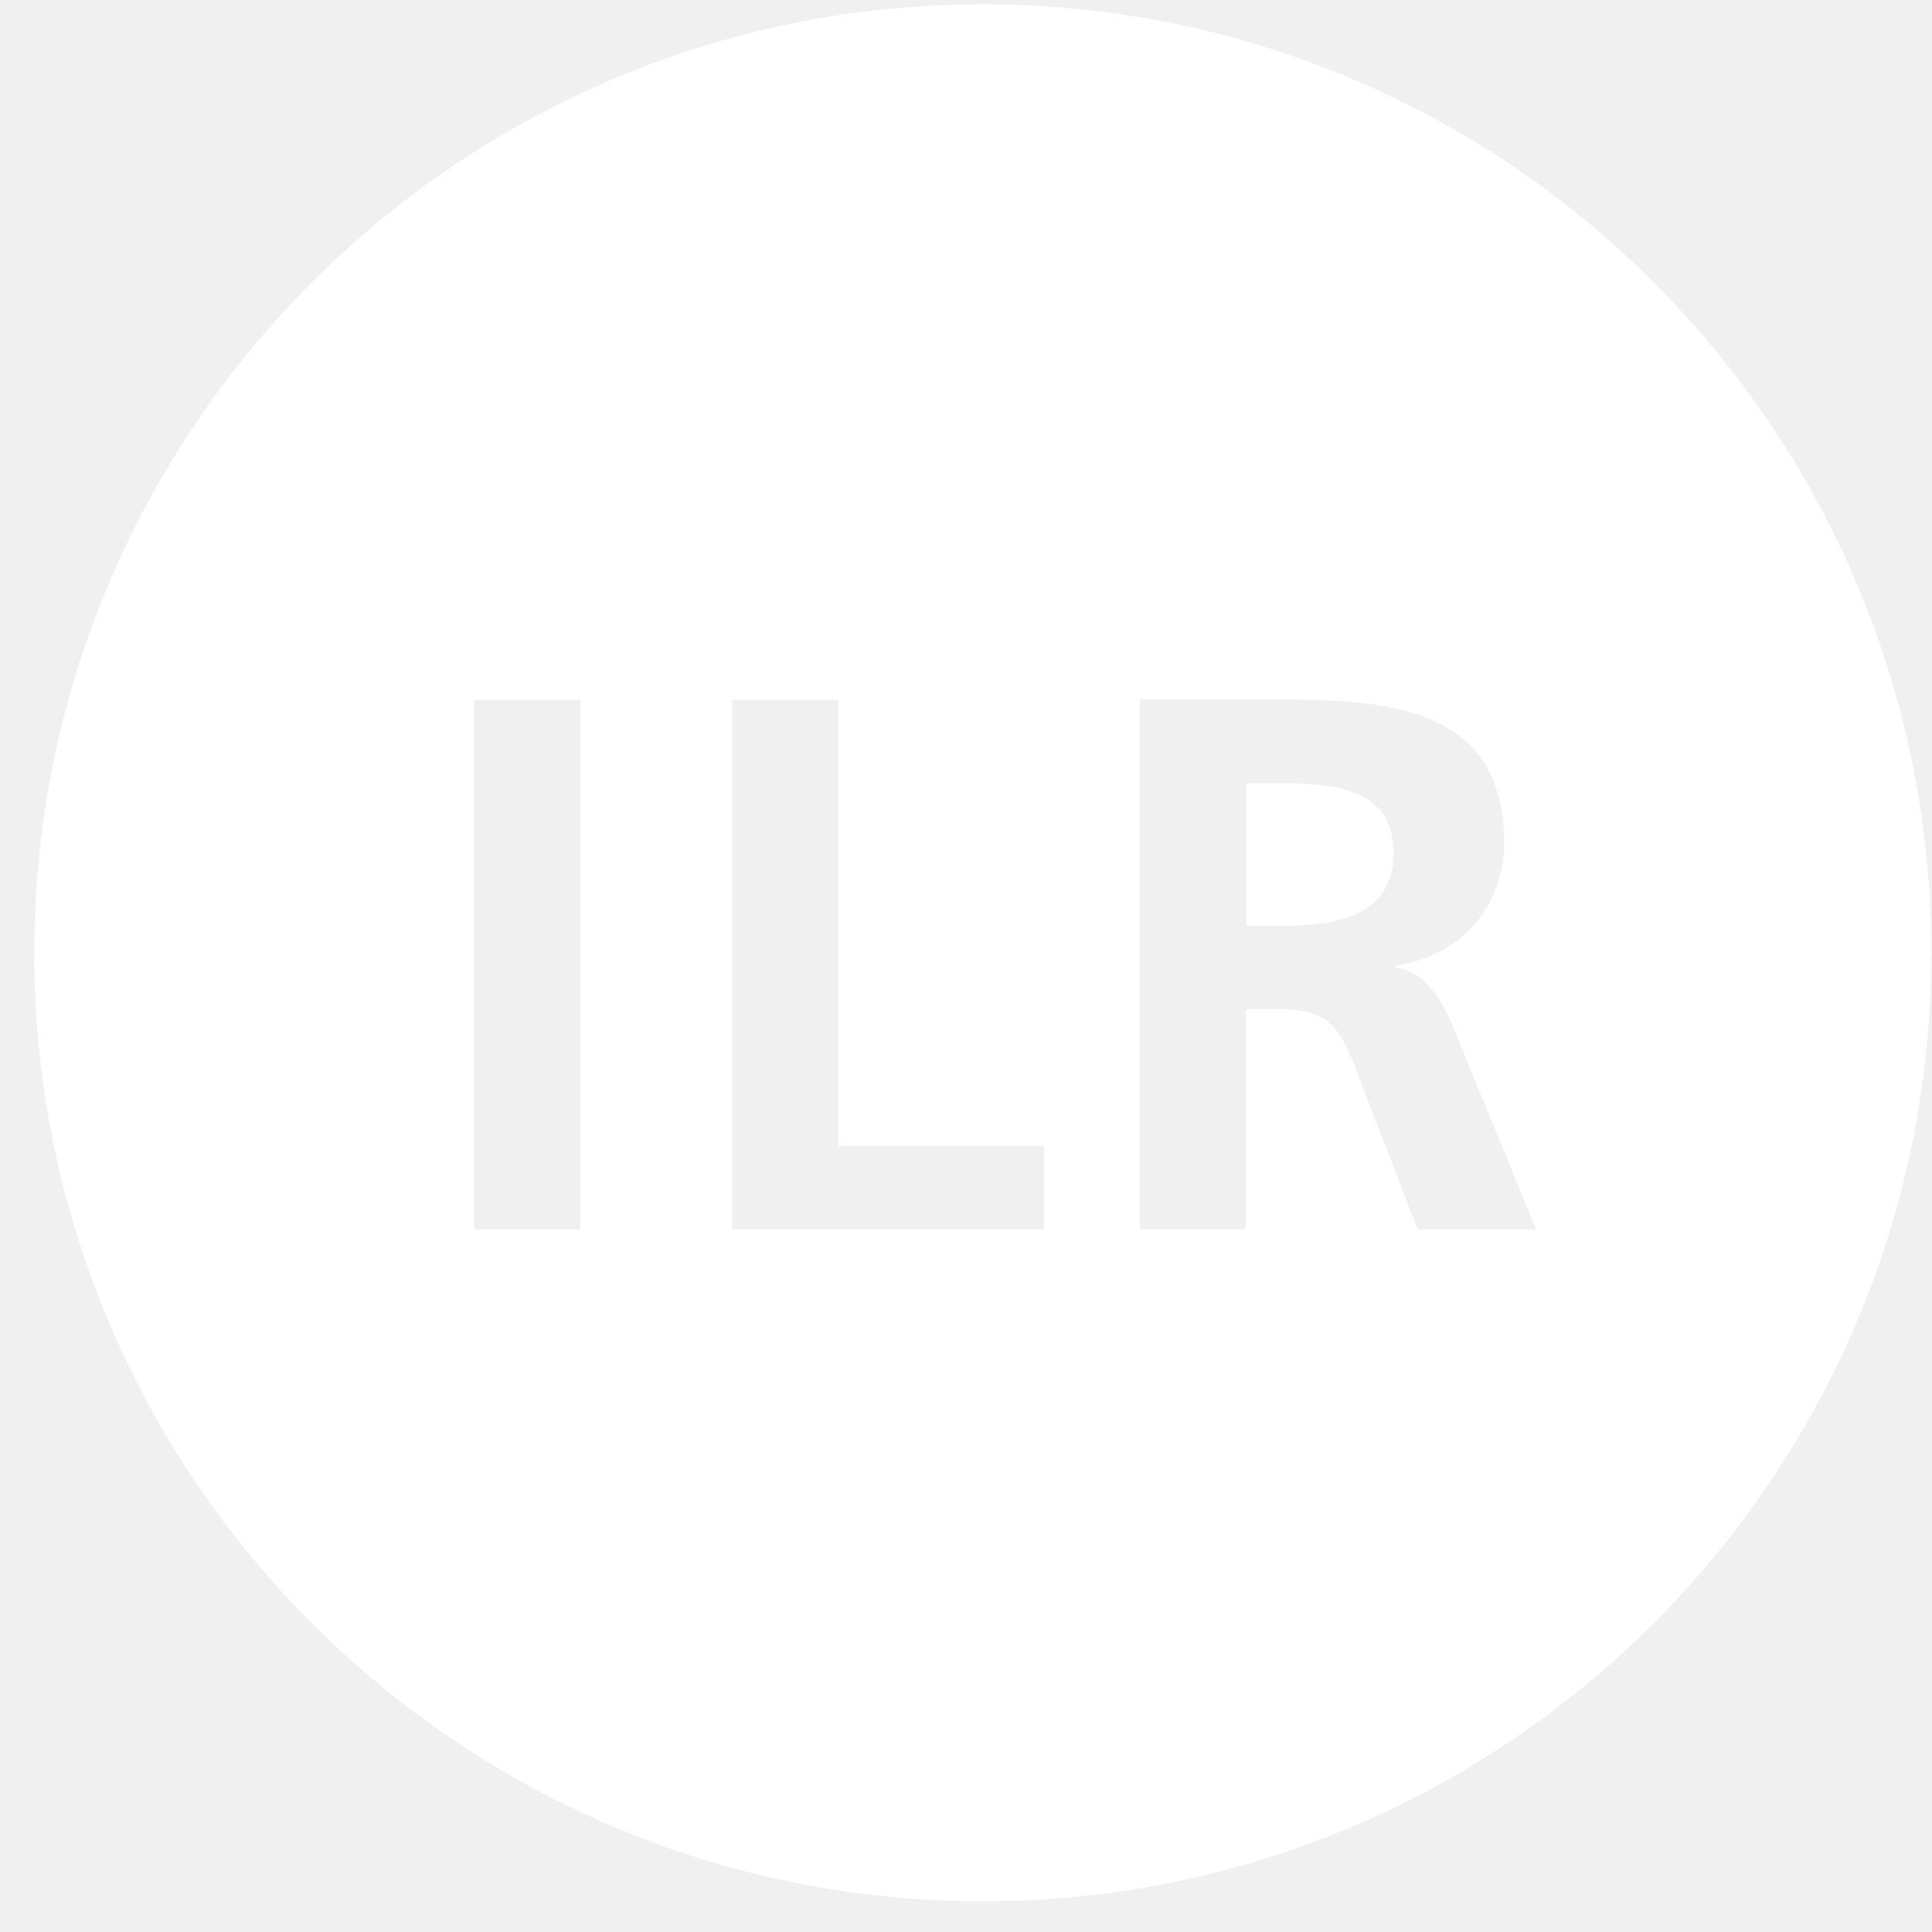
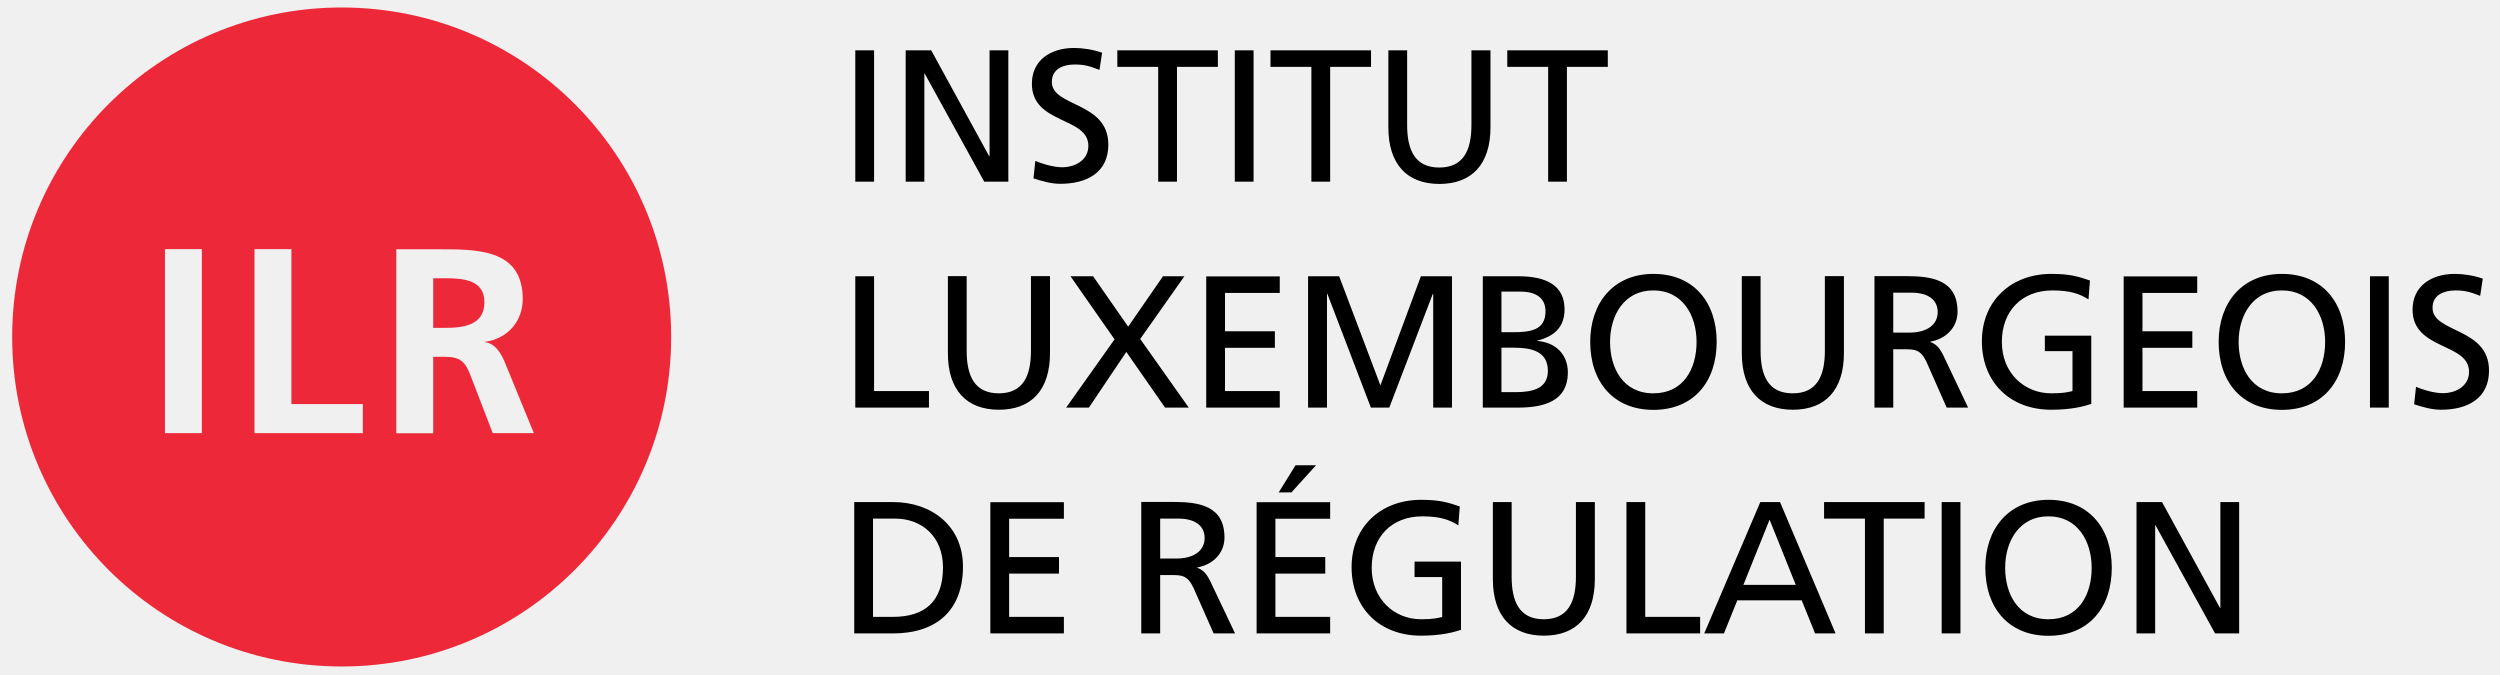
- <svg xmlns="http://www.w3.org/2000/svg" width="53" height="53" viewBox="0 0 53 53" fill="none">
-   <path d="M52.98 26.138C52.98 11.768 41.33 0.118 26.96 0.118C12.59 0.118 0.94 11.768 0.94 26.138C0.94 40.508 12.59 52.158 26.96 52.158C41.33 52.158 52.98 40.508 52.98 26.138ZM15.92 33.728H13.01V19.198H15.92V33.728ZM28.64 33.728H20.09V19.198H23V31.438H28.64V33.728ZM38.27 26.508V26.548C39.06 26.608 39.52 27.398 39.81 28.048L42.14 33.728H38.89L37.14 29.188C36.72 28.108 36.35 27.688 35.12 27.688H34.18V33.718H31.27V19.188H34.41C37.53 19.188 41.26 19.088 41.26 23.118C41.26 24.828 40.12 26.238 38.26 26.488M38.23 23.388C38.23 21.638 36.61 21.488 35.15 21.488H34.19V25.398H35.15C36.59 25.398 38.23 25.188 38.23 23.378" fill="white" />
+ <svg xmlns="http://www.w3.org/2000/svg" width="189" height="51" viewBox="0 0 189 51" fill="none">
+   <path d="M50.74 25.476C50.74 11.716 39.59 0.566 25.83 0.566C12.07 0.566 0.92 11.716 0.92 25.476C0.92 39.236 12.07 50.386 25.83 50.386C39.59 50.386 50.74 39.236 50.74 25.476ZM15.26 32.746H12.47V18.836H15.26V32.746ZM27.43 32.746H19.24V18.836H22.03V30.546H27.43V32.746ZM36.66 25.836V25.876C37.42 25.936 37.86 26.696 38.13 27.306L40.36 32.746H37.25L35.58 28.406C35.18 27.366 34.82 26.976 33.65 26.976H32.75V32.756H29.96V18.846H32.97C35.96 18.846 39.52 18.746 39.52 22.616C39.52 24.246 38.42 25.606 36.65 25.846L36.66 25.836ZM36.62 22.846C36.62 21.176 35.07 21.036 33.67 21.036H32.75V24.786H33.67C35.04 24.786 36.62 24.586 36.62 22.856V22.846Z" fill="#ED2939" />
+   <path d="M64.58 47.886H67.51C70.779 47.886 72.8 46.166 72.8 42.836C72.8 39.776 70.45 37.956 67.51 37.956H64.58V47.886ZM66 39.206H67.66C69.71 39.206 71.29 40.576 71.29 42.896C71.29 45.456 69.94 46.636 67.49 46.636H66V39.206ZM74.87 47.886H80.43V46.636H76.29V43.366H80.06V42.116H76.29V39.216H80.43V37.966H74.87V47.896V47.886ZM86.29 47.886H87.71V43.476H88.56C89.31 43.476 89.78 43.476 90.23 44.446L91.75 47.886H93.37L91.49 43.926C91.18 43.316 90.96 43.106 90.52 42.926V42.896C91.67 42.696 92.57 41.846 92.57 40.636C92.57 38.256 90.68 37.946 88.71 37.946H86.28V47.876L86.29 47.886ZM87.71 39.206H89.08C90.39 39.206 91.07 39.776 91.07 40.676C91.07 41.626 90.27 42.226 88.92 42.226H87.71V39.206ZM95 47.886H100.56V46.636H96.42V43.366H100.19V42.116H96.42V39.216H100.56V37.966H95V47.896V47.886ZM97.63 37.226L99.49 35.176H97.94L96.67 37.226H97.63ZM110.35 38.286C109.53 38.006 108.89 37.786 107.43 37.786C104.4 37.786 102.18 39.816 102.18 42.876C102.18 45.936 104.27 48.056 107.42 48.056C108.97 48.056 109.91 47.796 110.45 47.616V42.456H106.94V43.626H109.03V46.646C108.68 46.716 108.42 46.816 107.44 46.816C105.38 46.816 103.7 45.266 103.7 42.926C103.7 40.586 105.22 39.036 107.52 39.036C108.8 39.036 109.55 39.266 110.25 39.716L110.36 38.276L110.35 38.286ZM119.14 37.956V43.596C119.14 45.506 118.54 46.816 116.71 46.816C114.88 46.816 114.28 45.506 114.28 43.596V37.956H112.86V43.776C112.86 46.566 114.27 48.056 116.72 48.056C119.17 48.056 120.57 46.566 120.57 43.776V37.956H119.14ZM122.95 47.886H128.53V46.636H124.38V37.956H122.96V47.886H122.95ZM128.84 47.886H130.33L131.34 45.386H136.21L137.22 47.886H138.77L134.57 37.956H133.08L128.84 47.886ZM135.76 44.216H131.8L133.78 39.286L135.76 44.216ZM140.99 47.886H142.41V39.206H145.5V37.956H137.9V39.206H140.99V47.886ZM146.79 47.886H148.21V37.956H146.79V47.886ZM151.59 42.926C151.59 40.906 152.67 39.026 154.86 39.036C157.05 39.026 158.13 40.896 158.13 42.926C158.13 44.956 157.15 46.816 154.86 46.816C152.57 46.816 151.59 44.906 151.59 42.926ZM150.09 42.926C150.09 45.946 151.84 48.066 154.87 48.066C157.9 48.066 159.65 45.946 159.65 42.926C159.65 39.906 157.89 37.786 154.87 37.786C151.85 37.786 150.09 39.976 150.09 42.926ZM161.51 47.886H162.93V39.716H162.96L167.46 47.886H169.28V37.956H167.86V45.956H167.83L163.45 37.956H161.52V47.886H161.51Z" fill="black" />
+   <path d="M64.65 30.816H70.23V29.566H66.08V20.886H64.66V30.816H64.65ZM77.94 20.876V26.516C77.94 28.426 77.34 29.736 75.51 29.736C73.68 29.736 73.08 28.426 73.08 26.516V20.876H71.66V26.696C71.66 29.486 73.07 30.976 75.52 30.976C77.97 30.976 79.38 29.486 79.38 26.696V20.876H77.94ZM82.32 30.816L85.15 26.606L88.08 30.816H89.87L86.2 25.626L89.54 20.886H87.92L85.29 24.696L82.64 20.886H80.93L84.26 25.656L80.6 30.816H82.32ZM91.19 30.816H96.75V29.566H92.61V26.296H96.38V25.046H92.61V22.146H96.75V20.896H91.19V30.826V30.816ZM100.32 30.816V22.216H100.35L103.64 30.816H105.03L108.32 22.216H108.35V30.816H109.77V20.886H107.42L104.36 29.136L101.24 20.886H98.89V30.816H100.32ZM112.09 30.816H114.74C116.76 30.816 118.53 30.306 118.53 28.166C118.53 26.766 117.58 25.886 116.23 25.776V25.746C117.48 25.436 118.28 24.746 118.28 23.386C118.28 21.546 116.86 20.886 114.79 20.886H112.1V30.816H112.09ZM113.51 26.286H114.44C115.66 26.286 117.02 26.496 117.02 28.036C117.02 29.376 115.87 29.646 114.58 29.646H113.51V26.286ZM113.51 22.046H115C115.83 22.046 116.84 22.346 116.84 23.526C116.84 24.996 115.67 25.116 114.29 25.116H113.51V22.036V22.046ZM121.72 25.846C121.72 23.826 122.8 21.946 124.99 21.956C127.18 21.946 128.26 23.816 128.26 25.846C128.26 27.876 127.28 29.736 124.99 29.736C122.7 29.736 121.72 27.826 121.72 25.846ZM120.22 25.846C120.22 28.866 121.97 30.986 125 30.986C128.03 30.986 129.78 28.866 129.78 25.846C129.78 22.826 128.02 20.706 125 20.706C121.98 20.706 120.22 22.896 120.22 25.846ZM137.96 20.876V26.516C137.96 28.426 137.36 29.736 135.53 29.736C133.7 29.736 133.1 28.426 133.1 26.516V20.876H131.68V26.696C131.68 29.486 133.09 30.976 135.54 30.976C137.99 30.976 139.4 29.486 139.4 26.696V20.876H137.96ZM141.71 30.816H143.13V26.406H143.98C144.74 26.406 145.2 26.406 145.65 27.376L147.17 30.816H148.79L146.91 26.856C146.6 26.246 146.38 26.036 145.94 25.856V25.826C147.09 25.626 147.99 24.776 147.99 23.566C147.99 21.186 146.1 20.876 144.14 20.876H141.71V30.816ZM143.13 22.126H144.5C145.81 22.126 146.49 22.696 146.49 23.596C146.49 24.546 145.69 25.146 144.34 25.146H143.13V22.126ZM158 21.206C157.17 20.926 156.53 20.706 155.08 20.706C152.05 20.706 149.83 22.736 149.83 25.796C149.83 28.856 151.92 30.976 155.07 30.976C156.62 30.976 157.56 30.716 158.1 30.536V25.376H154.59V26.546H156.68V29.566C156.32 29.636 156.07 29.736 155.08 29.736C153.02 29.736 151.34 28.186 151.34 25.846C151.34 23.506 152.86 21.956 155.16 21.956C156.44 21.956 157.19 22.186 157.89 22.636L158 21.196V21.206ZM160.55 30.816H166.11V29.566H161.97V26.296H165.74V25.046H161.97V22.146H166.11V20.896H160.55V30.826V30.816ZM169.24 25.846C169.24 23.826 170.32 21.946 172.51 21.956C174.7 21.946 175.78 23.816 175.78 25.846C175.78 27.876 174.8 29.736 172.51 29.736C170.22 29.736 169.24 27.826 169.24 25.846ZM167.73 25.846C167.73 28.866 169.48 30.986 172.51 30.986C175.54 30.986 177.29 28.866 177.29 25.846C177.29 22.826 175.53 20.706 172.51 20.706C169.49 20.706 167.73 22.896 167.73 25.846ZM179.17 30.816H180.59V20.886H179.17V30.816ZM187.7 21.066C187.02 20.826 186.23 20.706 185.58 20.706C183.79 20.706 182.39 21.646 182.39 23.406C182.39 26.496 186.66 25.886 186.66 28.106C186.66 29.276 185.52 29.726 184.71 29.726C183.98 29.726 183.13 29.446 182.65 29.246L182.51 30.566C183.16 30.776 183.85 30.976 184.54 30.976C186.53 30.976 188.17 30.136 188.17 28.016C188.17 24.746 183.9 25.186 183.9 23.276C183.9 22.236 184.84 21.956 185.64 21.956C186.38 21.956 186.78 22.086 187.5 22.366L187.7 21.056V21.066Z" fill="black" />
+   <path d="M64.66 13.736H66.08V3.806H64.66V13.736ZM68.46 13.736H69.88V5.566H69.91L74.41 13.736H76.23V3.806H74.81V11.806H74.78L70.4 3.806H68.47V13.736H68.46ZM83.32 3.986C82.64 3.746 81.86 3.626 81.2 3.626C79.41 3.626 78.01 4.566 78.01 6.326C78.01 9.416 82.28 8.806 82.28 11.026C82.28 12.196 81.14 12.646 80.33 12.646C79.6 12.646 78.75 12.366 78.27 12.166L78.13 13.486C78.78 13.696 79.47 13.896 80.16 13.896C82.15 13.896 83.79 13.056 83.79 10.936C83.79 7.666 79.52 8.106 79.52 6.196C79.52 5.156 80.46 4.876 81.26 4.876C81.999 4.876 82.4 5.006 83.12 5.286L83.32 3.976V3.986ZM87.56 13.736H88.98V5.056H92.07V3.806H84.47V5.056H87.56V13.736ZM93.35 13.736H94.77V3.806H93.35V13.736ZM99.14 13.736H100.56V5.056H103.65V3.806H96.05V5.056H99.14V13.736ZM111.24 3.806V9.446C111.24 11.356 110.64 12.666 108.81 12.666C106.98 12.666 106.38 11.356 106.38 9.446V3.806H104.96V9.626C104.96 12.416 106.37 13.906 108.82 13.906C111.27 13.906 112.68 12.416 112.68 9.626V3.806H111.24ZM117.04 13.736H118.46V5.056H121.55V3.806H113.95V5.056H117.04V13.736Z" fill="black" />
</svg>
